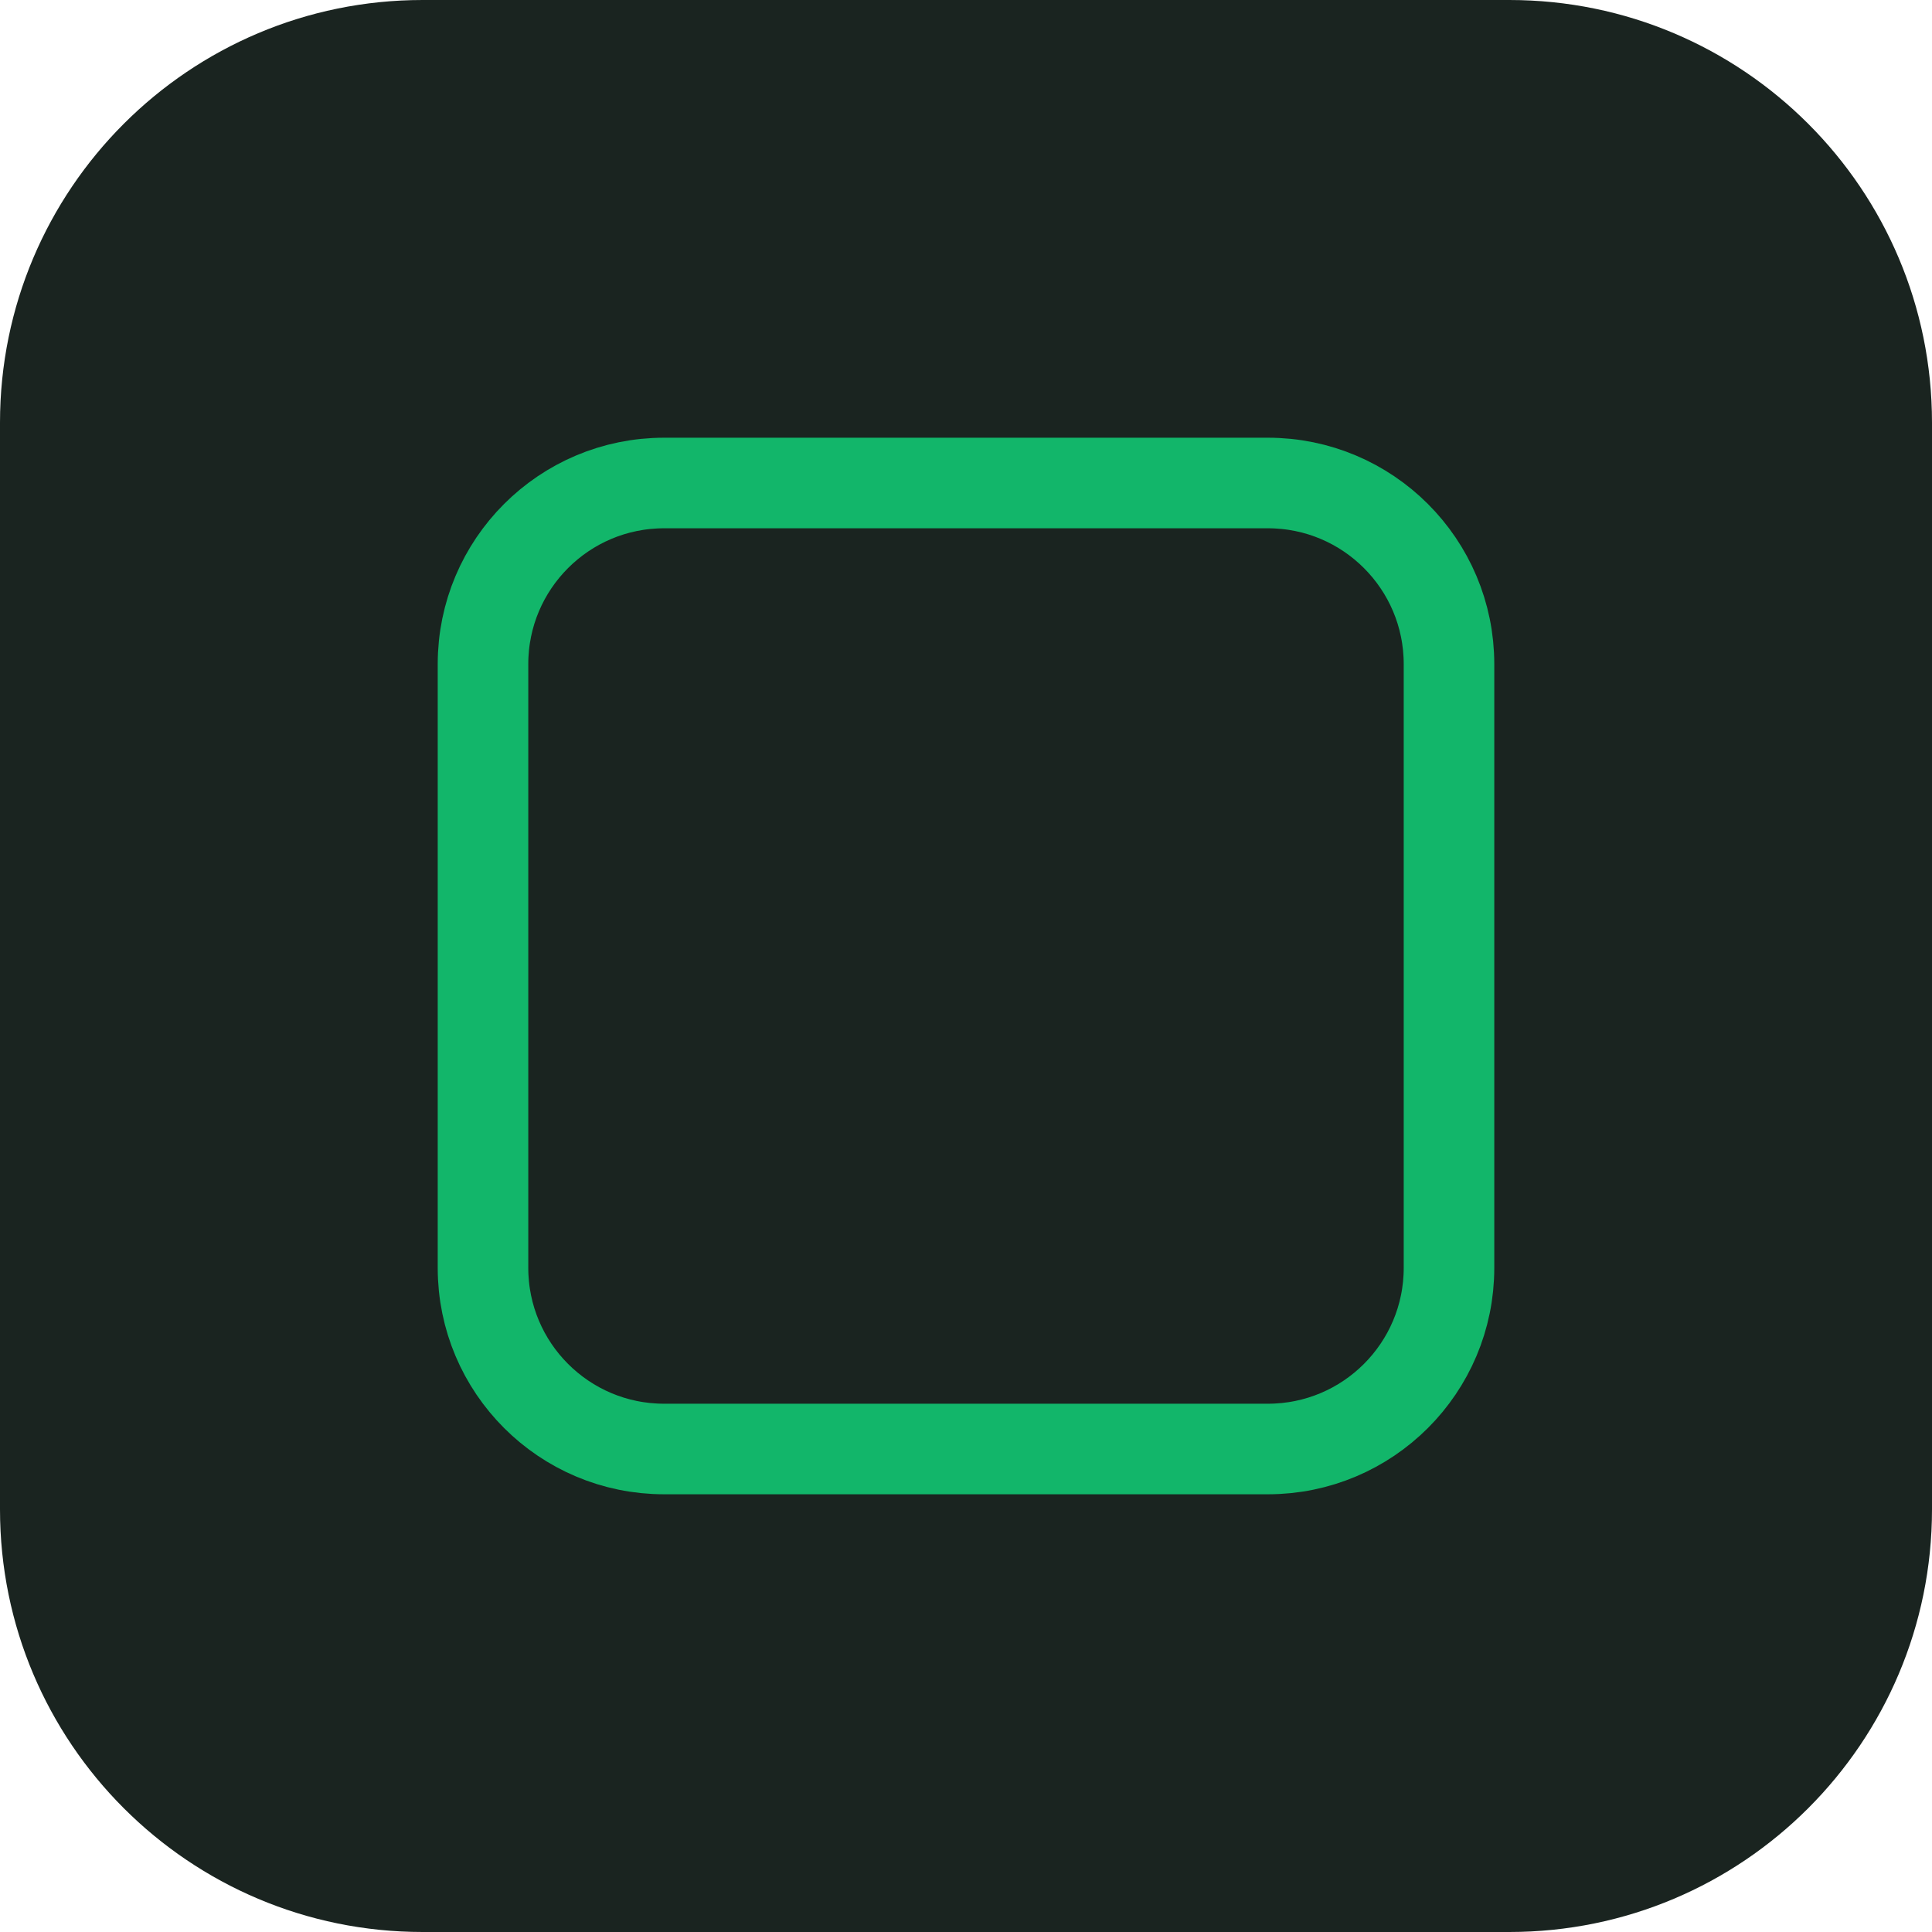
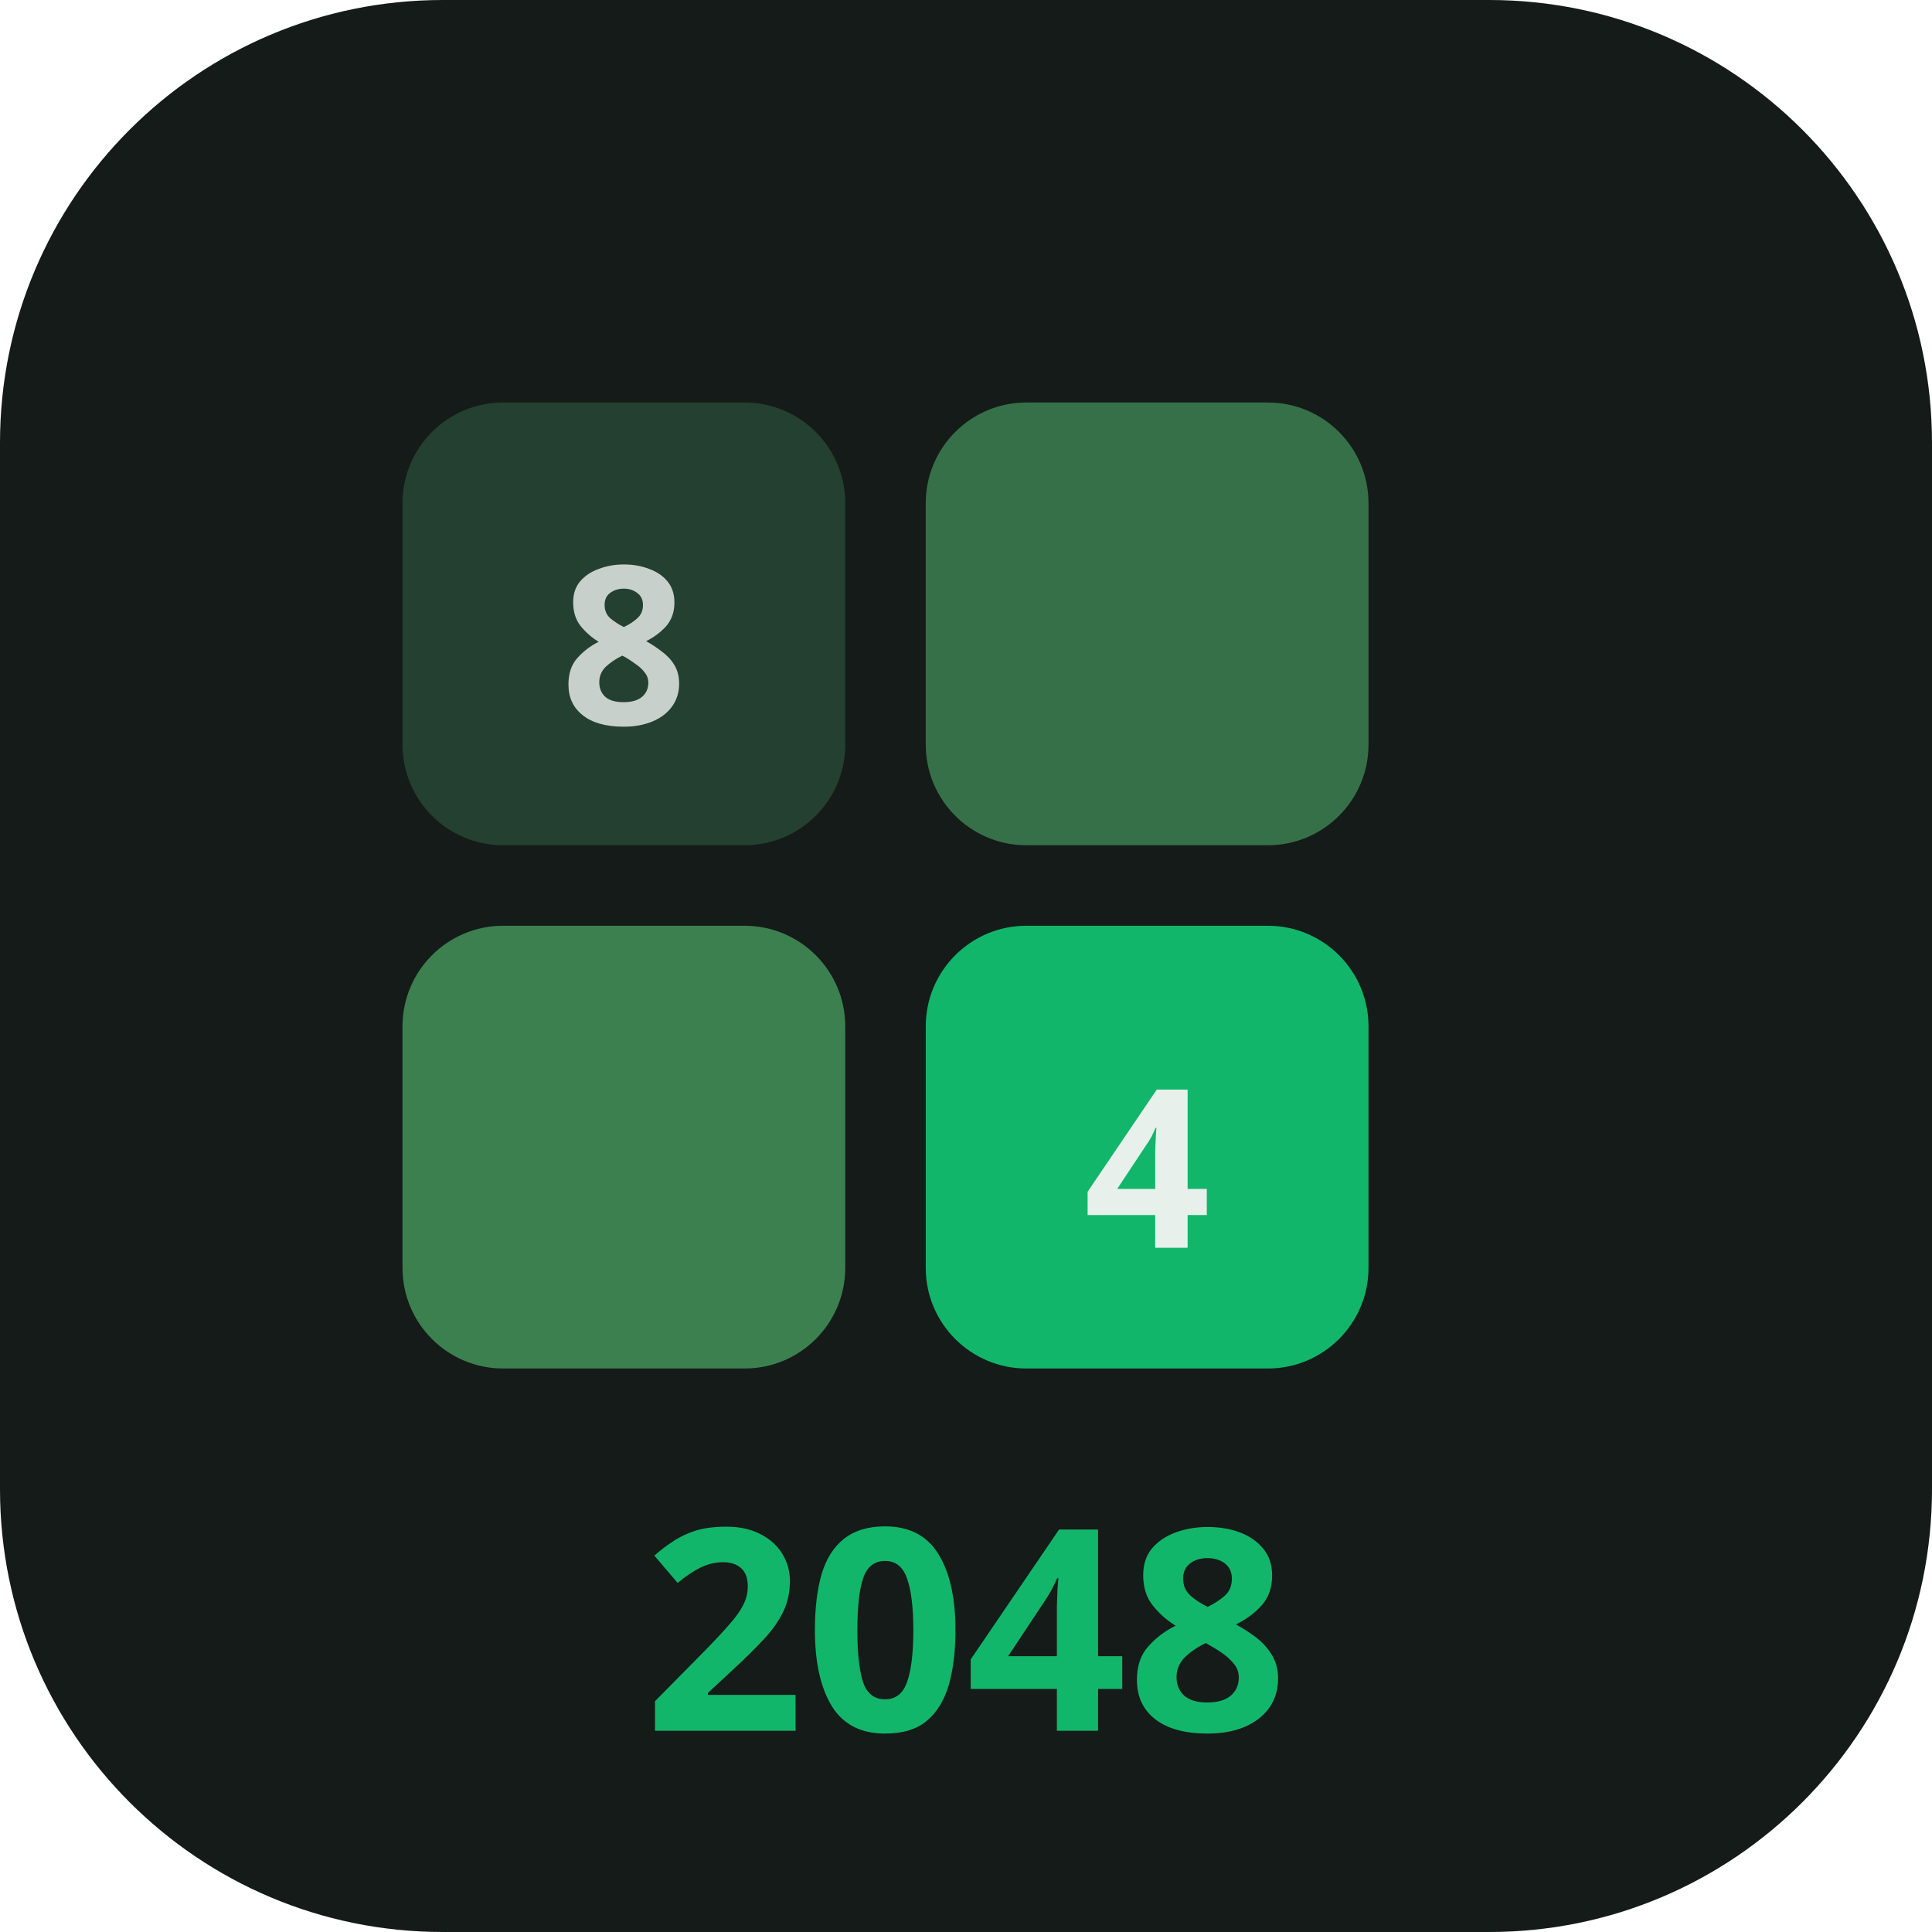
- <svg xmlns="http://www.w3.org/2000/svg" viewBox="0 0 64 64" role="img" aria-hidden="true">
-   <rect width="64" height="64" rx="14" fill="#1a2420" />
-   <rect x="16" y="16" width="32" height="32" rx="6" fill="none" stroke="#12b66a" stroke-width="3" />
+ <svg xmlns="http://www.w3.org/2000/svg" viewBox="0 0 96 96">
+   <rect width="96" height="96" rx="22" fill="#151b18" />
+   <g>
+     <rect x="20" y="20" width="22" height="22" rx="5" fill="#244030" />
+     <rect x="46" y="20" width="22" height="22" rx="5" fill="#367048" />
+     <rect x="20" y="46" width="22" height="22" rx="5" fill="#3c8050" />
+     <rect x="46" y="46" width="22" height="22" rx="5" fill="#12b66a" />
+     <text x="57" y="62" fill="#e8f0ec" font-size="11" font-family="system-ui" font-weight="700" text-anchor="middle">4</text>
+     <text x="31" y="36" fill="#c8d0cc" font-size="11" font-family="system-ui" font-weight="700" text-anchor="middle">8</text>
+   </g>
+   <text x="48" y="86" fill="#12b66a" font-size="14" font-family="system-ui" font-weight="700" text-anchor="middle">2048</text>
</svg>
